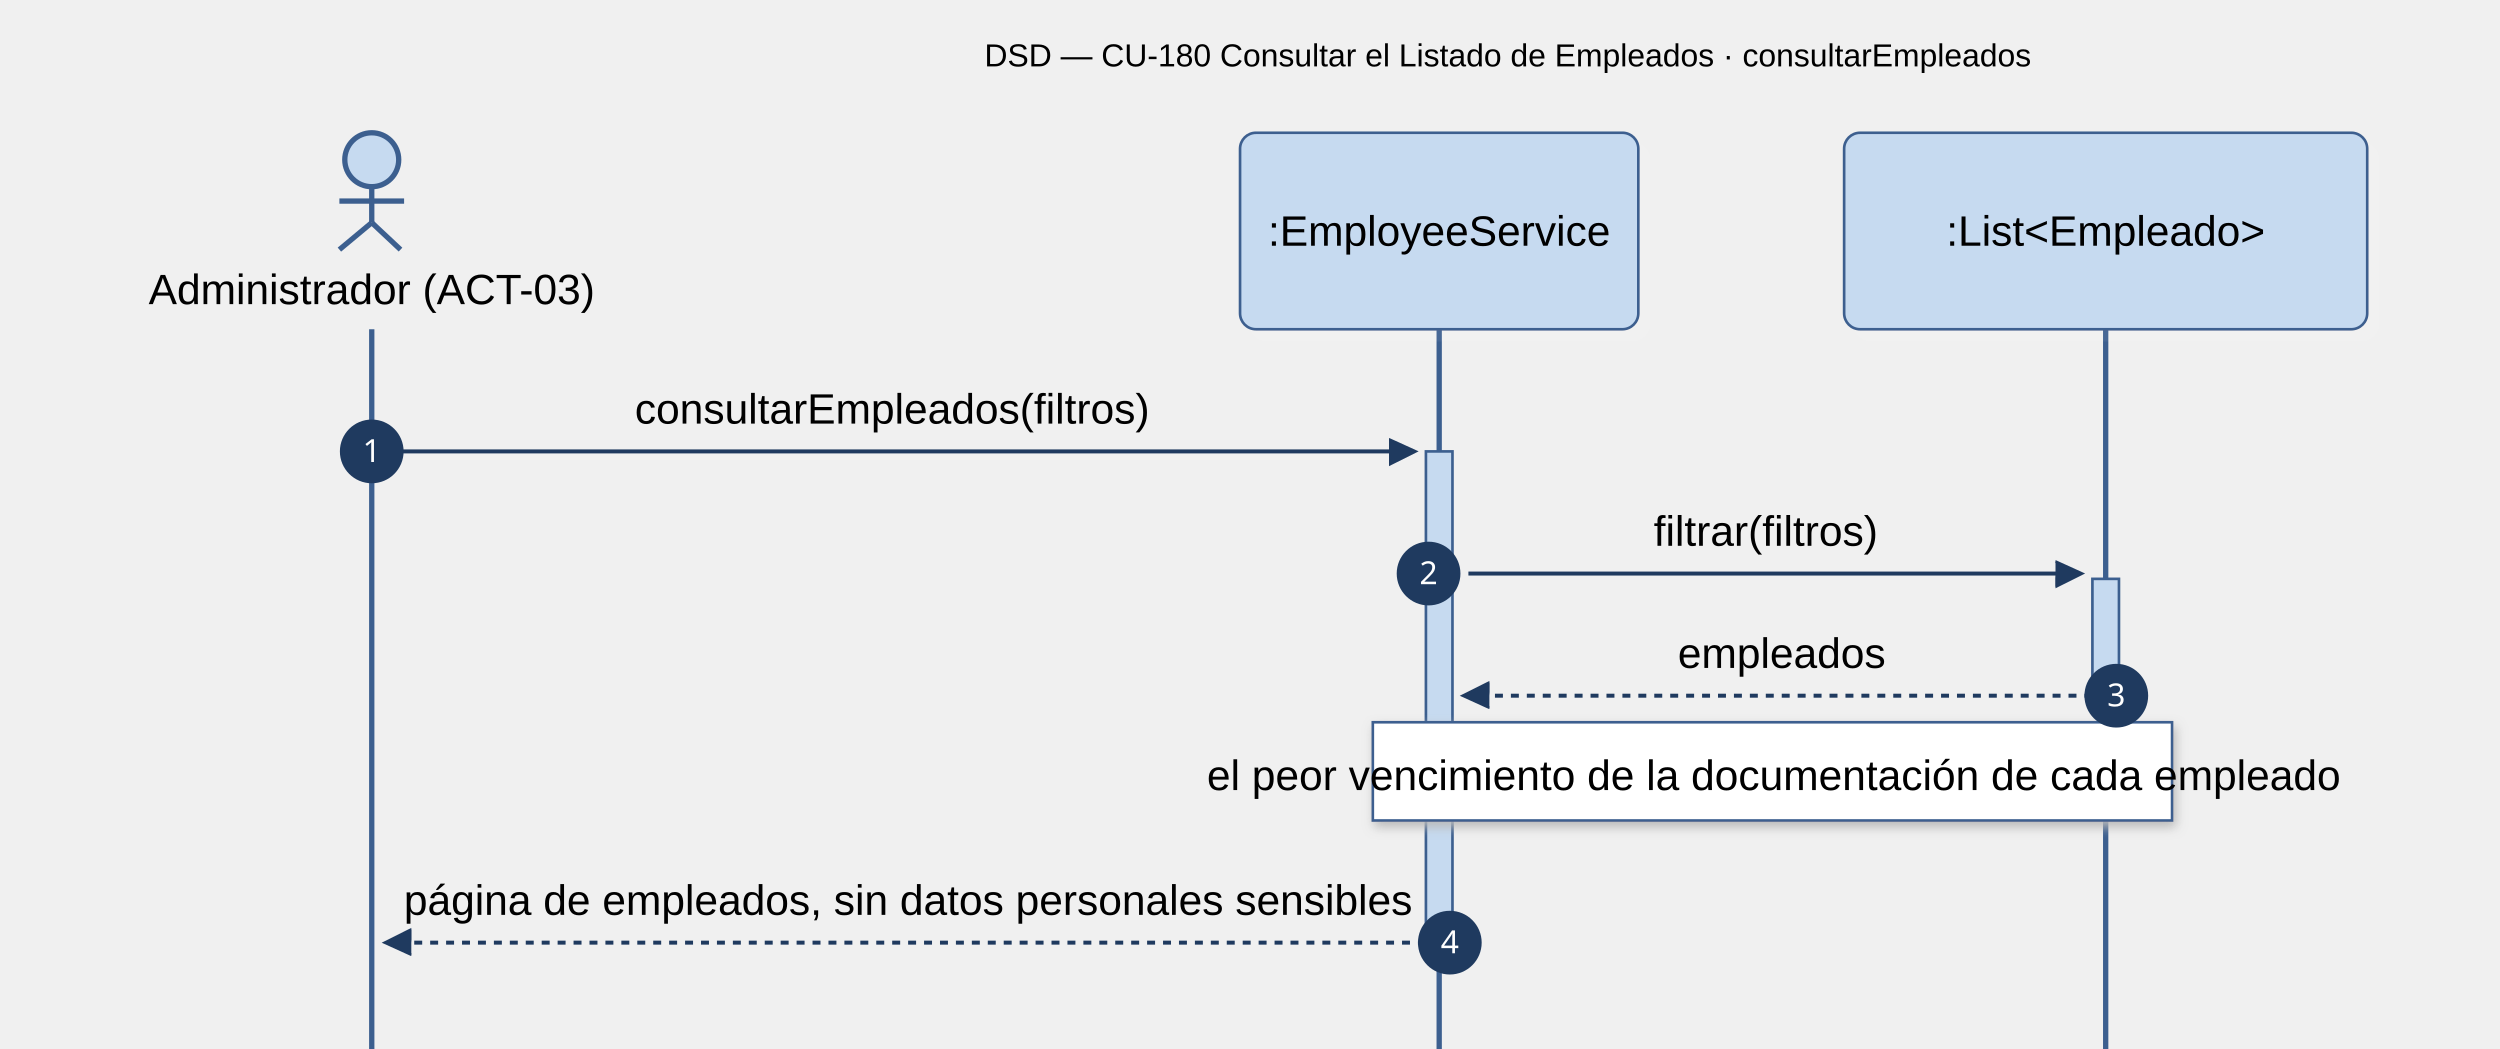
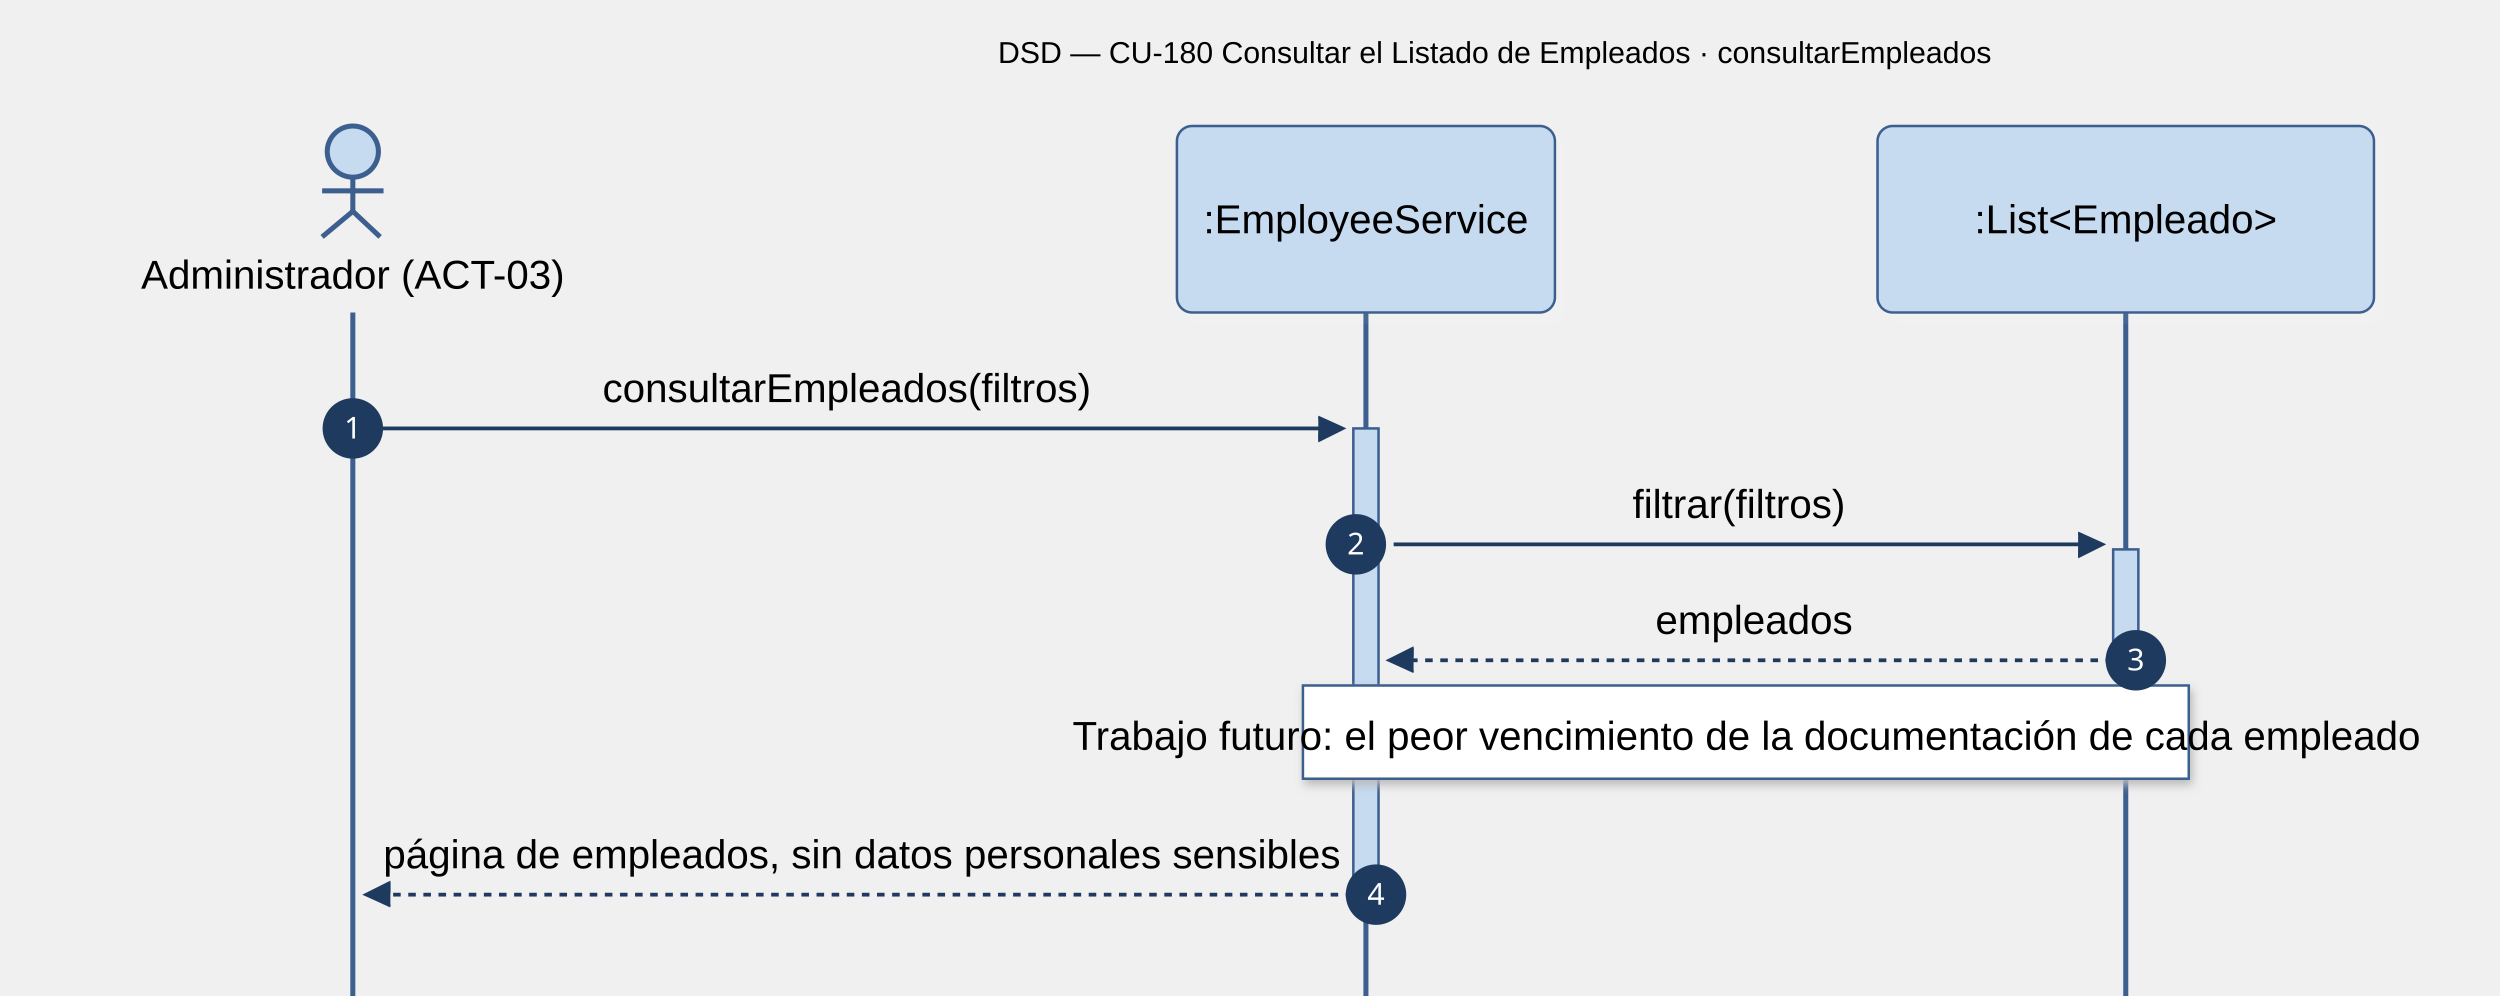
- <svg xmlns="http://www.w3.org/2000/svg" id="my-svg" width="100%" style="max-width: 941.5px; background-color: white;" viewBox="-50 -50 941.5 395" role="graphics-document document" aria-roledescription="sequence">
+ <svg xmlns="http://www.w3.org/2000/svg" id="my-svg" width="100%" style="max-width: 992px; background-color: white;" viewBox="-50 -50 992 395" role="graphics-document document" aria-roledescription="sequence">
  <g>
-     <line id="actor2" x1="743" y1="74" x2="743" y2="2000" class="actor-line 200" stroke-width="0.5px" stroke="#999" name="LST" data-et="life-line" data-id="LST" />
+     <line id="actor2" x1="793.5" y1="74" x2="793.5" y2="2000" class="actor-line 200" stroke-width="0.5px" stroke="#999" name="LST" data-et="life-line" data-id="LST" />
    <g id="root-2" data-look="neo" data-et="participant" data-type="participant" data-id="LST">
-       <rect x="644.5" y="0" fill="#eaeaea" stroke="#666" width="197" height="74" name="LST" rx="6" ry="6" class="actor actor-top" data-look="neo" filter="url(#my-svg-drop-shadow)" />
-       <text x="743" y="37" dominant-baseline="central" alignment-baseline="central" class="actor actor-box" style="text-anchor: middle; font-size: 16px; font-weight: 400;">
-         <tspan x="743" dy="0">:List&lt;Empleado&gt;</tspan>
+       <rect x="695" y="0" fill="#eaeaea" stroke="#666" width="197" height="74" name="LST" rx="6" ry="6" class="actor actor-top" data-look="neo" filter="url(#my-svg-drop-shadow)" />
+       <text x="793.5" y="37" dominant-baseline="central" alignment-baseline="central" class="actor actor-box" style="text-anchor: middle; font-size: 16px; font-weight: 400;">
+         <tspan x="793.5" dy="0">:List&lt;Empleado&gt;</tspan>
      </text>
    </g>
  </g>
  <g>
    <line id="actor1" x1="492" y1="74" x2="492" y2="2000" class="actor-line 200" stroke-width="0.5px" stroke="#999" name="SRV" data-et="life-line" data-id="SRV" />
    <g id="root-1" data-look="neo" data-et="participant" data-type="participant" data-id="SRV">
      <rect x="417" y="0" fill="#eaeaea" stroke="#666" width="150" height="74" name="SRV" rx="6" ry="6" class="actor actor-top" data-look="neo" filter="url(#my-svg-drop-shadow)" />
      <text x="492" y="37" dominant-baseline="central" alignment-baseline="central" class="actor actor-box" style="text-anchor: middle; font-size: 16px; font-weight: 400;">
        <tspan x="492" dy="0">:EmployeeService</tspan>
      </text>
    </g>
  </g>
  <g>
    <line id="actor0" x1="90" y1="74" x2="90" y2="2000" class="actor-line 200" stroke-width="0.5px" stroke="#999" name="ADM" data-et="life-line" data-id="ADM" />
  </g>
  <style>#my-svg{font-family:Arial,Helvetica,sans-serif;font-size:12px;fill:#000000;}@keyframes edge-animation-frame{from{stroke-dashoffset:0;}}@keyframes dash{to{stroke-dashoffset:0;}}#my-svg .edge-animation-slow{stroke-dasharray:9,5!important;stroke-dashoffset:900;animation:dash 50s linear infinite;stroke-linecap:round;}#my-svg .edge-animation-fast{stroke-dasharray:9,5!important;stroke-dashoffset:900;animation:dash 20s linear infinite;stroke-linecap:round;}#my-svg .error-icon{fill:hsl(31.429, 58.333%, 90.882%);}#my-svg .error-text{fill:rgb(9.688, 22.604, 36.812);stroke:rgb(9.688, 22.604, 36.812);}#my-svg .edge-thickness-normal{stroke-width:1px;}#my-svg .edge-thickness-thick{stroke-width:3.5px;}#my-svg .edge-pattern-solid{stroke-dasharray:0;}#my-svg .edge-thickness-invisible{stroke-width:0;fill:none;}#my-svg .edge-pattern-dashed{stroke-dasharray:3;}#my-svg .edge-pattern-dotted{stroke-dasharray:2;}#my-svg .marker{fill:#1F3A5F;stroke:#1F3A5F;}#my-svg .marker.cross{stroke:#1F3A5F;}#my-svg svg{font-family:Arial,Helvetica,sans-serif;font-size:12px;}#my-svg p{margin:0;}#my-svg .actor{stroke:#3C5F8F;fill:#C6DAF0;stroke-width:1;}#my-svg rect.actor.outer-path[data-look="neo"]{filter:drop-shadow( 1px 2px 2px rgba(185,185,185,1));}#my-svg rect.note[data-look="neo"]{stroke:#3C5F8F;fill:#FFFFFF;filter:drop-shadow( 1px 2px 2px rgba(185,185,185,1));}#my-svg text.actor&gt;tspan{fill:#000000;stroke:none;}#my-svg .actor-line{stroke:#3C5F8F;}#my-svg .innerArc{stroke-width:1.5;stroke-dasharray:none;}#my-svg .messageLine0{stroke-width:1.5;stroke-dasharray:none;stroke:#1F3A5F;}#my-svg .messageLine1{stroke-width:1.5;stroke-dasharray:2,2;stroke:#1F3A5F;}#my-svg [id$="-arrowhead"] path{fill:#1F3A5F;stroke:#1F3A5F;}#my-svg .sequenceNumber{fill:#FFFFFF;}#my-svg [id$="-sequencenumber"]{fill:#1F3A5F;}#my-svg [id$="-crosshead"] path{fill:#1F3A5F;stroke:#1F3A5F;}#my-svg .messageText{fill:#000000;stroke:none;}#my-svg .labelBox{stroke:#3C5F8F;fill:#DCE6F2;filter:drop-shadow( 1px 2px 2px rgba(185,185,185,1));}#my-svg .labelText,#my-svg .labelText&gt;tspan{fill:#000000;stroke:none;}#my-svg .loopText,#my-svg .loopText&gt;tspan{fill:#000000;stroke:none;}#my-svg .sectionTitle,#my-svg .sectionTitle&gt;tspan{fill:#000000;stroke:none;}#my-svg .loopLine{stroke-width:2px;stroke-dasharray:2,2;stroke:#3C5F8F;fill:#3C5F8F;}#my-svg .note{stroke:#3C5F8F;fill:#FFFFFF;}#my-svg .noteText,#my-svg .noteText&gt;tspan{fill:#000000;stroke:none;}#my-svg .activation0{fill:#C6DAF0;stroke:#3C5F8F;}#my-svg .activation1{fill:#C6DAF0;stroke:#3C5F8F;}#my-svg .activation2{fill:#C6DAF0;stroke:#3C5F8F;}#my-svg .actorPopupMenu{position:absolute;}#my-svg .actorPopupMenuPanel{position:absolute;fill:#C6DAF0;box-shadow:0px 8px 16px 0px rgba(0,0,0,0.2);filter:drop-shadow(3px 5px 2px rgb(0 0 0 / 0.4));}#my-svg .actor-man circle,#my-svg line{fill:#C6DAF0;stroke-width:2px;}#my-svg g rect.rect{filter:drop-shadow( 1px 2px 2px rgba(185,185,185,1));stroke:#3C5F8F;}#my-svg .node .neo-node{stroke:#3C5F8F;}#my-svg [data-look="neo"].node rect,#my-svg [data-look="neo"].cluster rect,#my-svg [data-look="neo"].node polygon{stroke:url(#my-svg-gradient);filter:drop-shadow( 1px 2px 2px rgba(185,185,185,1));}#my-svg [data-look="neo"].swimlane.cluster rect{filter:none;}#my-svg [data-look="neo"].node path{stroke:url(#my-svg-gradient);stroke-width:1px;}#my-svg [data-look="neo"].node .outer-path{filter:drop-shadow( 1px 2px 2px rgba(185,185,185,1));}#my-svg [data-look="neo"].node .neo-line path{stroke:#3C5F8F;filter:none;}#my-svg [data-look="neo"].node circle{stroke:url(#my-svg-gradient);filter:drop-shadow( 1px 2px 2px rgba(185,185,185,1));}#my-svg [data-look="neo"].node circle .state-start{fill:#000000;}#my-svg [data-look="neo"].icon-shape .icon{fill:url(#my-svg-gradient);filter:drop-shadow( 1px 2px 2px rgba(185,185,185,1));}#my-svg [data-look="neo"].icon-shape .icon-neo path{stroke:url(#my-svg-gradient);filter:drop-shadow( 1px 2px 2px rgba(185,185,185,1));}#my-svg :root{--mermaid-font-family:"trebuchet ms",verdana,arial,sans-serif;}</style>
  <g />
  <defs>
    <symbol id="my-svg-computer" width="24" height="24">
      <path transform="scale(.5)" d="M2 2v13h20v-13h-20zm18 11h-16v-9h16v9zm-10.228 6l.466-1h3.524l.467 1h-4.457zm14.228 3h-24l2-6h2.104l-1.33 4h18.45l-1.297-4h2.073l2 6zm-5-10h-14v-7h14v7z" />
    </symbol>
  </defs>
  <defs>
    <symbol id="my-svg-database" fill-rule="evenodd" clip-rule="evenodd">
      <path transform="scale(.5)" d="M12.258.001l.256.004.255.005.253.008.251.01.249.012.247.015.246.016.242.019.241.02.239.023.236.024.233.027.231.028.229.031.225.032.223.034.22.036.217.038.214.04.211.041.208.043.205.045.201.046.198.048.194.05.191.051.187.053.183.054.18.056.175.057.172.059.168.06.163.061.16.063.155.064.15.066.074.033.073.033.071.034.07.034.069.035.068.035.067.035.066.035.064.036.064.036.062.036.06.036.06.037.058.037.058.037.055.038.055.038.053.038.052.038.051.039.05.039.048.039.047.039.045.04.044.04.043.04.041.04.04.041.039.041.037.041.036.041.034.041.033.042.032.042.03.042.029.042.027.042.026.043.024.043.023.043.021.043.02.043.018.044.017.043.015.044.013.044.012.044.011.045.009.044.007.045.006.045.004.045.002.045.001.045v17l-.001.045-.002.045-.004.045-.006.045-.007.045-.009.044-.011.045-.012.044-.013.044-.015.044-.017.043-.018.044-.02.043-.021.043-.023.043-.024.043-.026.043-.027.042-.029.042-.03.042-.032.042-.033.042-.034.041-.036.041-.037.041-.039.041-.04.041-.041.04-.043.04-.044.04-.045.04-.047.039-.048.039-.05.039-.051.039-.052.038-.053.038-.055.038-.055.038-.058.037-.058.037-.06.037-.06.036-.062.036-.064.036-.064.036-.066.035-.067.035-.068.035-.069.035-.07.034-.071.034-.073.033-.074.033-.15.066-.155.064-.16.063-.163.061-.168.06-.172.059-.175.057-.18.056-.183.054-.187.053-.191.051-.194.05-.198.048-.201.046-.205.045-.208.043-.211.041-.214.04-.217.038-.22.036-.223.034-.225.032-.229.031-.231.028-.233.027-.236.024-.239.023-.241.02-.242.019-.246.016-.247.015-.249.012-.251.01-.253.008-.255.005-.256.004-.258.001-.258-.001-.256-.004-.255-.005-.253-.008-.251-.01-.249-.012-.247-.015-.245-.016-.243-.019-.241-.02-.238-.023-.236-.024-.234-.027-.231-.028-.228-.031-.226-.032-.223-.034-.22-.036-.217-.038-.214-.04-.211-.041-.208-.043-.204-.045-.201-.046-.198-.048-.195-.05-.19-.051-.187-.053-.184-.054-.179-.056-.176-.057-.172-.059-.167-.06-.164-.061-.159-.063-.155-.064-.151-.066-.074-.033-.072-.033-.072-.034-.07-.034-.069-.035-.068-.035-.067-.035-.066-.035-.064-.036-.063-.036-.062-.036-.061-.036-.06-.037-.058-.037-.057-.037-.056-.038-.055-.038-.053-.038-.052-.038-.051-.039-.049-.039-.049-.039-.046-.039-.046-.04-.044-.04-.043-.04-.041-.04-.04-.041-.039-.041-.037-.041-.036-.041-.034-.041-.033-.042-.032-.042-.03-.042-.029-.042-.027-.042-.026-.043-.024-.043-.023-.043-.021-.043-.02-.043-.018-.044-.017-.043-.015-.044-.013-.044-.012-.044-.011-.045-.009-.044-.007-.045-.006-.045-.004-.045-.002-.045-.001-.045v-17l.001-.045.002-.045.004-.045.006-.045.007-.045.009-.044.011-.045.012-.044.013-.044.015-.044.017-.043.018-.044.02-.043.021-.043.023-.043.024-.043.026-.043.027-.042.029-.042.03-.042.032-.042.033-.042.034-.041.036-.041.037-.041.039-.041.04-.041.041-.04.043-.04.044-.04.046-.04.046-.039.049-.039.049-.039.051-.039.052-.038.053-.038.055-.038.056-.038.057-.037.058-.037.06-.037.061-.036.062-.036.063-.036.064-.036.066-.035.067-.035.068-.035.069-.035.07-.034.072-.034.072-.033.074-.033.151-.066.155-.064.159-.063.164-.061.167-.06.172-.059.176-.057.179-.056.184-.054.187-.053.19-.051.195-.05.198-.048.201-.046.204-.045.208-.043.211-.041.214-.04.217-.038.22-.036.223-.034.226-.032.228-.031.231-.028.234-.027.236-.024.238-.023.241-.02.243-.019.245-.016.247-.015.249-.012.251-.01.253-.008.255-.005.256-.004.258-.001.258.001zm-9.258 20.499v.01l.001.021.003.021.004.022.005.021.006.022.007.022.009.023.01.022.011.023.012.023.013.023.015.023.016.024.017.023.018.024.019.024.021.024.022.025.023.024.024.025.052.049.056.05.061.051.066.051.07.051.075.051.079.052.084.052.088.052.092.052.097.052.102.051.105.052.11.052.114.051.119.051.123.051.127.05.131.05.135.05.139.048.144.049.147.047.152.047.155.047.16.045.163.045.167.043.171.043.176.041.178.041.183.039.187.039.19.037.194.035.197.035.202.033.204.031.209.03.212.029.216.027.219.025.222.024.226.021.23.02.233.018.236.016.24.015.243.012.246.01.249.008.253.005.256.004.259.001.26-.001.257-.004.254-.005.25-.008.247-.011.244-.012.241-.014.237-.016.233-.018.231-.021.226-.021.224-.024.22-.026.216-.027.212-.028.21-.031.205-.031.202-.034.198-.034.194-.036.191-.037.187-.039.183-.04.179-.04.175-.042.172-.043.168-.044.163-.045.16-.046.155-.046.152-.047.148-.048.143-.049.139-.049.136-.05.131-.05.126-.05.123-.051.118-.052.114-.051.11-.052.106-.052.101-.052.096-.052.092-.052.088-.053.083-.051.079-.052.074-.052.07-.051.065-.051.06-.051.056-.05.051-.05.023-.024.023-.025.021-.024.02-.024.019-.024.018-.024.017-.024.015-.023.014-.024.013-.023.012-.023.01-.023.01-.022.008-.022.006-.022.006-.022.004-.022.004-.021.001-.021.001-.021v-4.127l-.077.055-.08.053-.083.054-.085.053-.087.052-.09.052-.093.051-.095.05-.097.05-.1.049-.102.049-.105.048-.106.047-.109.047-.111.046-.114.045-.115.045-.118.044-.12.043-.122.042-.124.042-.126.041-.128.04-.13.04-.132.038-.134.038-.135.037-.138.037-.139.035-.142.035-.143.034-.144.033-.147.032-.148.031-.15.03-.151.03-.153.029-.154.027-.156.027-.158.026-.159.025-.161.024-.162.023-.163.022-.165.021-.166.02-.167.019-.169.018-.169.017-.171.016-.173.015-.173.014-.175.013-.175.012-.177.011-.178.01-.179.008-.179.008-.181.006-.182.005-.182.004-.184.003-.184.002h-.37l-.184-.002-.184-.003-.182-.004-.182-.005-.181-.006-.179-.008-.179-.008-.178-.01-.176-.011-.176-.012-.175-.013-.173-.014-.172-.015-.171-.016-.17-.017-.169-.018-.167-.019-.166-.02-.165-.021-.163-.022-.162-.023-.161-.024-.159-.025-.157-.026-.156-.027-.155-.027-.153-.029-.151-.03-.15-.03-.148-.031-.146-.032-.145-.033-.143-.034-.141-.035-.14-.035-.137-.037-.136-.037-.134-.038-.132-.038-.13-.04-.128-.04-.126-.041-.124-.042-.122-.042-.12-.044-.117-.043-.116-.045-.113-.045-.112-.046-.109-.047-.106-.047-.105-.048-.102-.049-.1-.049-.097-.05-.095-.05-.093-.052-.09-.051-.087-.052-.085-.053-.083-.054-.08-.054-.077-.054v4.127zm0-5.654v.011l.001.021.003.021.004.021.005.022.006.022.007.022.009.022.01.022.011.023.012.023.013.023.015.024.016.023.017.024.018.024.019.024.021.024.022.024.023.025.024.024.052.05.056.05.061.05.066.051.07.051.075.052.079.051.084.052.088.052.092.052.097.052.102.052.105.052.11.051.114.051.119.052.123.05.127.051.131.05.135.049.139.049.144.048.147.048.152.047.155.046.16.045.163.045.167.044.171.042.176.042.178.04.183.04.187.038.19.037.194.036.197.034.202.033.204.032.209.03.212.028.216.027.219.025.222.024.226.022.23.02.233.018.236.016.24.014.243.012.246.01.249.008.253.006.256.003.259.001.26-.001.257-.003.254-.006.25-.008.247-.01.244-.012.241-.015.237-.016.233-.018.231-.02.226-.022.224-.024.22-.025.216-.027.212-.029.21-.03.205-.032.202-.033.198-.035.194-.036.191-.037.187-.039.183-.039.179-.041.175-.042.172-.043.168-.044.163-.045.16-.045.155-.047.152-.047.148-.048.143-.048.139-.05.136-.049.131-.05.126-.051.123-.051.118-.051.114-.052.11-.052.106-.052.101-.052.096-.052.092-.052.088-.052.083-.052.079-.052.074-.051.07-.052.065-.051.06-.05.056-.051.051-.049.023-.025.023-.024.021-.025.02-.024.019-.024.018-.024.017-.024.015-.023.014-.023.013-.024.012-.022.01-.023.01-.023.008-.022.006-.022.006-.022.004-.021.004-.022.001-.021.001-.021v-4.139l-.077.054-.08.054-.083.054-.085.052-.087.053-.09.051-.093.051-.095.051-.097.05-.1.049-.102.049-.105.048-.106.047-.109.047-.111.046-.114.045-.115.044-.118.044-.12.044-.122.042-.124.042-.126.041-.128.04-.13.039-.132.039-.134.038-.135.037-.138.036-.139.036-.142.035-.143.033-.144.033-.147.033-.148.031-.15.03-.151.03-.153.028-.154.028-.156.027-.158.026-.159.025-.161.024-.162.023-.163.022-.165.021-.166.02-.167.019-.169.018-.169.017-.171.016-.173.015-.173.014-.175.013-.175.012-.177.011-.178.009-.179.009-.179.007-.181.007-.182.005-.182.004-.184.003-.184.002h-.37l-.184-.002-.184-.003-.182-.004-.182-.005-.181-.007-.179-.007-.179-.009-.178-.009-.176-.011-.176-.012-.175-.013-.173-.014-.172-.015-.171-.016-.17-.017-.169-.018-.167-.019-.166-.02-.165-.021-.163-.022-.162-.023-.161-.024-.159-.025-.157-.026-.156-.027-.155-.028-.153-.028-.151-.03-.15-.03-.148-.031-.146-.033-.145-.033-.143-.033-.141-.035-.14-.036-.137-.036-.136-.037-.134-.038-.132-.039-.13-.039-.128-.04-.126-.041-.124-.042-.122-.043-.12-.043-.117-.044-.116-.044-.113-.046-.112-.046-.109-.046-.106-.047-.105-.048-.102-.049-.1-.049-.097-.05-.095-.051-.093-.051-.09-.051-.087-.053-.085-.052-.083-.054-.08-.054-.077-.054v4.139zm0-5.666v.011l.001.02.003.022.004.021.005.022.006.021.007.022.009.023.01.022.011.023.012.023.013.023.015.023.016.024.017.024.018.023.019.024.021.025.022.024.023.024.024.025.052.05.056.05.061.05.066.051.07.051.075.052.079.051.084.052.088.052.092.052.097.052.102.052.105.051.11.052.114.051.119.051.123.051.127.05.131.05.135.05.139.049.144.048.147.048.152.047.155.046.16.045.163.045.167.043.171.043.176.042.178.04.183.04.187.038.19.037.194.036.197.034.202.033.204.032.209.03.212.028.216.027.219.025.222.024.226.021.23.02.233.018.236.017.24.014.243.012.246.01.249.008.253.006.256.003.259.001.26-.001.257-.003.254-.006.25-.008.247-.01.244-.013.241-.014.237-.016.233-.018.231-.02.226-.022.224-.024.22-.025.216-.027.212-.029.21-.03.205-.032.202-.033.198-.035.194-.036.191-.037.187-.039.183-.039.179-.041.175-.042.172-.043.168-.044.163-.045.16-.045.155-.047.152-.047.148-.048.143-.049.139-.049.136-.049.131-.051.126-.05.123-.051.118-.052.114-.051.11-.052.106-.052.101-.052.096-.052.092-.052.088-.052.083-.052.079-.052.074-.052.07-.051.065-.051.06-.051.056-.05.051-.049.023-.025.023-.025.021-.024.02-.024.019-.024.018-.024.017-.024.015-.023.014-.024.013-.023.012-.023.01-.022.01-.023.008-.022.006-.022.006-.022.004-.022.004-.021.001-.021.001-.021v-4.153l-.077.054-.08.054-.083.053-.085.053-.087.053-.09.051-.093.051-.095.051-.097.05-.1.049-.102.048-.105.048-.106.048-.109.046-.111.046-.114.046-.115.044-.118.044-.12.043-.122.043-.124.042-.126.041-.128.04-.13.039-.132.039-.134.038-.135.037-.138.036-.139.036-.142.034-.143.034-.144.033-.147.032-.148.032-.15.03-.151.03-.153.028-.154.028-.156.027-.158.026-.159.024-.161.024-.162.023-.163.023-.165.021-.166.02-.167.019-.169.018-.169.017-.171.016-.173.015-.173.014-.175.013-.175.012-.177.01-.178.01-.179.009-.179.007-.181.006-.182.006-.182.004-.184.003-.184.001-.185.001-.185-.001-.184-.001-.184-.003-.182-.004-.182-.006-.181-.006-.179-.007-.179-.009-.178-.01-.176-.01-.176-.012-.175-.013-.173-.014-.172-.015-.171-.016-.17-.017-.169-.018-.167-.019-.166-.02-.165-.021-.163-.023-.162-.023-.161-.024-.159-.024-.157-.026-.156-.027-.155-.028-.153-.028-.151-.03-.15-.03-.148-.032-.146-.032-.145-.033-.143-.034-.141-.034-.14-.036-.137-.036-.136-.037-.134-.038-.132-.039-.13-.039-.128-.041-.126-.041-.124-.041-.122-.043-.12-.043-.117-.044-.116-.044-.113-.046-.112-.046-.109-.046-.106-.048-.105-.048-.102-.048-.1-.05-.097-.049-.095-.051-.093-.051-.09-.052-.087-.052-.085-.053-.083-.053-.08-.054-.077-.054v4.153zm8.74-8.179l-.257.004-.254.005-.25.008-.247.011-.244.012-.241.014-.237.016-.233.018-.231.021-.226.022-.224.023-.22.026-.216.027-.212.028-.21.031-.205.032-.202.033-.198.034-.194.036-.191.038-.187.038-.183.04-.179.041-.175.042-.172.043-.168.043-.163.045-.16.046-.155.046-.152.048-.148.048-.143.048-.139.049-.136.05-.131.05-.126.051-.123.051-.118.051-.114.052-.11.052-.106.052-.101.052-.096.052-.092.052-.088.052-.083.052-.079.052-.074.051-.07.052-.065.051-.06.05-.056.05-.051.05-.023.025-.023.024-.021.024-.02.025-.019.024-.018.024-.017.023-.015.024-.014.023-.013.023-.012.023-.01.023-.01.022-.008.022-.006.023-.006.021-.004.022-.004.021-.001.021-.001.021.001.021.001.021.004.021.004.022.006.021.006.023.008.022.01.022.01.023.012.023.013.023.014.023.015.024.017.023.018.024.019.024.02.025.021.024.023.024.023.025.051.05.056.05.06.05.065.051.07.052.074.051.079.052.083.052.088.052.092.052.096.052.101.052.106.052.11.052.114.052.118.051.123.051.126.051.131.05.136.05.139.049.143.048.148.048.152.048.155.046.16.046.163.045.168.043.172.043.175.042.179.041.183.04.187.038.191.038.194.036.198.034.202.033.205.032.21.031.212.028.216.027.22.026.224.023.226.022.231.021.233.018.237.016.241.014.244.012.247.011.25.008.254.005.257.004.26.001.26-.001.257-.004.254-.005.25-.008.247-.011.244-.012.241-.014.237-.016.233-.018.231-.021.226-.022.224-.023.22-.026.216-.027.212-.028.21-.031.205-.032.202-.033.198-.034.194-.036.191-.038.187-.038.183-.04.179-.041.175-.042.172-.043.168-.043.163-.045.16-.046.155-.046.152-.048.148-.048.143-.048.139-.049.136-.05.131-.05.126-.051.123-.051.118-.051.114-.052.11-.052.106-.052.101-.052.096-.052.092-.052.088-.052.083-.052.079-.052.074-.051.07-.052.065-.051.06-.05.056-.05.051-.05.023-.025.023-.024.021-.024.02-.025.019-.024.018-.024.017-.023.015-.024.014-.023.013-.023.012-.023.01-.023.01-.022.008-.022.006-.023.006-.021.004-.022.004-.021.001-.021.001-.021-.001-.021-.001-.021-.004-.021-.004-.022-.006-.021-.006-.023-.008-.022-.01-.022-.01-.023-.012-.023-.013-.023-.014-.023-.015-.024-.017-.023-.018-.024-.019-.024-.02-.025-.021-.024-.023-.024-.023-.025-.051-.05-.056-.05-.06-.05-.065-.051-.07-.052-.074-.051-.079-.052-.083-.052-.088-.052-.092-.052-.096-.052-.101-.052-.106-.052-.11-.052-.114-.052-.118-.051-.123-.051-.126-.051-.131-.05-.136-.05-.139-.049-.143-.048-.148-.048-.152-.048-.155-.046-.16-.046-.163-.045-.168-.043-.172-.043-.175-.042-.179-.041-.183-.04-.187-.038-.191-.038-.194-.036-.198-.034-.202-.033-.205-.032-.21-.031-.212-.028-.216-.027-.22-.026-.224-.023-.226-.022-.231-.021-.233-.018-.237-.016-.241-.014-.244-.012-.247-.011-.25-.008-.254-.005-.257-.004-.26-.001-.26.001z" />
    </symbol>
  </defs>
  <defs>
    <symbol id="my-svg-clock" width="24" height="24">
      <path transform="scale(.5)" d="M12 2c5.514 0 10 4.486 10 10s-4.486 10-10 10-10-4.486-10-10 4.486-10 10-10zm0-2c-6.627 0-12 5.373-12 12s5.373 12 12 12 12-5.373 12-12-5.373-12-12-12zm5.848 12.459c.202.038.202.333.001.372-1.907.361-6.045 1.111-6.547 1.111-.719 0-1.301-.582-1.301-1.301 0-.512.77-5.447 1.125-7.445.034-.192.312-.181.343.014l.985 6.238 5.394 1.011z" />
    </symbol>
  </defs>
  <defs>
    <marker id="my-svg-arrowhead" refX="7.9" refY="5" markerUnits="userSpaceOnUse" markerWidth="12" markerHeight="12" orient="auto-start-reverse">
      <path d="M -1 0 L 10 5 L 0 10 z" />
    </marker>
  </defs>
  <defs>
    <marker id="my-svg-crosshead" markerWidth="15" markerHeight="8" orient="auto" refX="4" refY="4.5">
      <path fill="none" stroke="#000000" stroke-width="1pt" d="M 1,2 L 6,7 M 6,2 L 1,7" style="stroke-dasharray: 0, 0;" />
    </marker>
  </defs>
  <defs>
    <marker id="my-svg-filled-head" refX="15.5" refY="7" markerWidth="20" markerHeight="28" orient="auto">
      <path d="M 18,7 L9,13 L14,7 L9,1 Z" />
    </marker>
  </defs>
  <defs>
    <marker id="my-svg-sequencenumber" refX="15" refY="15" markerWidth="60" markerHeight="40" orient="auto">
      <circle cx="15" cy="15" r="6" />
    </marker>
  </defs>
  <defs>
    <marker id="my-svg-solidTopArrowHead" refX="7.9" refY="7.25" markerUnits="userSpaceOnUse" markerWidth="12" markerHeight="12" orient="auto-start-reverse">
      <path d="M 0 0 L 10 8 L 0 8 z" />
    </marker>
  </defs>
  <defs>
    <marker id="my-svg-solidBottomArrowHead" refX="7.9" refY="0.75" markerUnits="userSpaceOnUse" markerWidth="12" markerHeight="12" orient="auto-start-reverse">
      <path d="M 0 0 L 10 0 L 0 8 z" />
    </marker>
  </defs>
  <defs>
    <marker id="my-svg-stickTopArrowHead" refX="7.5" refY="7" markerUnits="userSpaceOnUse" markerWidth="12" markerHeight="12" orient="auto-start-reverse">
      <path d="M 0 0 L 7 7" stroke="black" stroke-width="1.5" fill="none" />
    </marker>
  </defs>
  <defs>
    <marker id="my-svg-stickBottomArrowHead" refX="7.5" refY="0" markerUnits="userSpaceOnUse" markerWidth="12" markerHeight="12" orient="auto-start-reverse">
      <path d="M 0 7 L 7 0" stroke="black" stroke-width="1.5" fill="none" />
    </marker>
  </defs>
  <defs>
    <filter id="my-svg-drop-shadow" height="130%" width="130%">
      <feDropShadow dx="4" dy="4" stdDeviation="0" flood-opacity="0.06" flood-color="#FFFFFF" />
    </filter>
  </defs>
  <g>
    <rect x="487" y="120" fill="#EDF2AE" stroke="#666" width="10" height="185" class="activation0" data-look="neo" />
  </g>
  <g>
-     <rect x="738" y="168" fill="#EDF2AE" stroke="#666" width="10" height="44" class="activation0" data-look="neo" />
+     <rect x="788.5" y="168" fill="#EDF2AE" stroke="#666" width="10" height="44" class="activation0" data-look="neo" />
  </g>
  <g data-et="note" data-id="i7">
-     <rect x="467" y="222" fill="#EDF2AE" stroke="#666" width="301" height="37" class="note" data-look="neo" />
-     <text x="618" y="227" text-anchor="middle" dominant-baseline="middle" alignment-baseline="middle" class="noteText" dy="1em" style="font-size: 16px; font-weight: 400;">
-       <tspan x="618">el peor vencimiento de la documentación de cada empleado</tspan>
+     <rect x="467" y="222" fill="#EDF2AE" stroke="#666" width="351.5" height="37" class="note" data-look="neo" />
+     <text x="643" y="227" text-anchor="middle" dominant-baseline="middle" alignment-baseline="middle" class="noteText" dy="1em" style="font-size: 16px; font-weight: 400;">
+       <tspan x="643">Trabajo futuro: el peor vencimiento de la documentación de cada empleado</tspan>
    </text>
  </g>
  <g class="actor-man actor-top" name="ADM" data-et="participant" data-type="actor" data-id="ADM" style="stroke: rgb(60, 95, 143);">
    <line id="actor-man-torso0" x1="90" y1="20.308" x2="90" y2="33.846" />
    <line id="actor-man-arms0" x1="77.815" y1="25.723" x2="102.185" y2="25.723" />
    <line x1="77.815" y1="44" x2="90" y2="33.846" />
    <line x1="90" y1="33.846" x2="100.831" y2="44" />
    <circle cx="90" cy="10.154" r="10.154" width="180" height="74" />
    <text x="90" y="59" dominant-baseline="central" alignment-baseline="central" class="actor actor-man" style="text-anchor: middle; font-size: 16px; font-weight: 400;">
      <tspan x="90" dy="0">Administrador (ACT-03)</tspan>
    </text>
  </g>
  <text x="286" y="89" text-anchor="middle" dominant-baseline="middle" alignment-baseline="middle" class="messageText" dy="1em" style="font-size: 16px; font-weight: 400;">consultarEmpleados(filtros)</text>
  <line x1="97" y1="120" x2="481" y2="120" class="messageLine0" data-et="message" data-id="i1" data-from="ADM" data-to="SRV" stroke-width="2" stroke="none" marker-end="url(#my-svg-arrowhead)" style="fill: none;" />
  <line x1="90" y1="120" x2="90" y2="120" stroke-width="0" marker-start="url(#my-svg-sequencenumber)" />
  <text x="90" y="124" font-family="sans-serif" font-size="12px" text-anchor="middle" class="sequenceNumber">1</text>
-   <text x="615" y="135" text-anchor="middle" dominant-baseline="middle" alignment-baseline="middle" class="messageText" dy="1em" style="font-size: 16px; font-weight: 400;">filtrar(filtros)</text>
-   <line x1="503" y1="166" x2="732" y2="166" class="messageLine0" data-et="message" data-id="i3" data-from="SRV" data-to="LST" stroke-width="2" stroke="none" marker-end="url(#my-svg-arrowhead)" style="fill: none;" />
+   <text x="640" y="135" text-anchor="middle" dominant-baseline="middle" alignment-baseline="middle" class="messageText" dy="1em" style="font-size: 16px; font-weight: 400;">filtrar(filtros)</text>
+   <line x1="503" y1="166" x2="782.5" y2="166" class="messageLine0" data-et="message" data-id="i3" data-from="SRV" data-to="LST" stroke-width="2" stroke="none" marker-end="url(#my-svg-arrowhead)" style="fill: none;" />
  <line x1="488" y1="166" x2="488" y2="166" stroke-width="0" marker-start="url(#my-svg-sequencenumber)" />
  <text x="488" y="170" font-family="sans-serif" font-size="12px" text-anchor="middle" class="sequenceNumber">2</text>
-   <text x="621" y="181" text-anchor="middle" dominant-baseline="middle" alignment-baseline="middle" class="messageText" dy="1em" style="font-size: 16px; font-weight: 400;">empleados</text>
-   <line x1="744" y1="212" x2="503" y2="212" class="messageLine1" data-et="message" data-id="i5" data-from="LST" data-to="SRV" stroke-width="2" stroke="none" marker-end="url(#my-svg-arrowhead)" style="stroke-dasharray: 3, 3; fill: none;" />
-   <line x1="747" y1="212" x2="747" y2="212" stroke-width="0" marker-start="url(#my-svg-sequencenumber)" />
-   <text x="747" y="216" font-family="sans-serif" font-size="12px" text-anchor="middle" class="sequenceNumber">3</text>
+   <text x="646" y="181" text-anchor="middle" dominant-baseline="middle" alignment-baseline="middle" class="messageText" dy="1em" style="font-size: 16px; font-weight: 400;">empleados</text>
+   <line x1="794.5" y1="212" x2="503" y2="212" class="messageLine1" data-et="message" data-id="i5" data-from="LST" data-to="SRV" stroke-width="2" stroke="none" marker-end="url(#my-svg-arrowhead)" style="stroke-dasharray: 3, 3; fill: none;" />
+   <line x1="797.5" y1="212" x2="797.5" y2="212" stroke-width="0" marker-start="url(#my-svg-sequencenumber)" />
+   <text x="797.5" y="216" font-family="sans-serif" font-size="12px" text-anchor="middle" class="sequenceNumber">3</text>
  <text x="292" y="274" text-anchor="middle" dominant-baseline="middle" alignment-baseline="middle" class="messageText" dy="1em" style="font-size: 16px; font-weight: 400;">página de empleados, sin datos personales sensibles</text>
  <line x1="493" y1="305" x2="97" y2="305" class="messageLine1" data-et="message" data-id="i8" data-from="SRV" data-to="ADM" stroke-width="2" stroke="none" marker-end="url(#my-svg-arrowhead)" style="stroke-dasharray: 3, 3; fill: none;" />
  <line x1="496" y1="305" x2="496" y2="305" stroke-width="0" marker-start="url(#my-svg-sequencenumber)" />
  <text x="496" y="309" font-family="sans-serif" font-size="12px" text-anchor="middle" class="sequenceNumber">4</text>
-   <text x="320.75" y="-25">DSD — CU-180 Consultar el Listado de Empleados · consultarEmpleados</text>
+   <text x="346" y="-25">DSD — CU-180 Consultar el Listado de Empleados · consultarEmpleados</text>
</svg>
